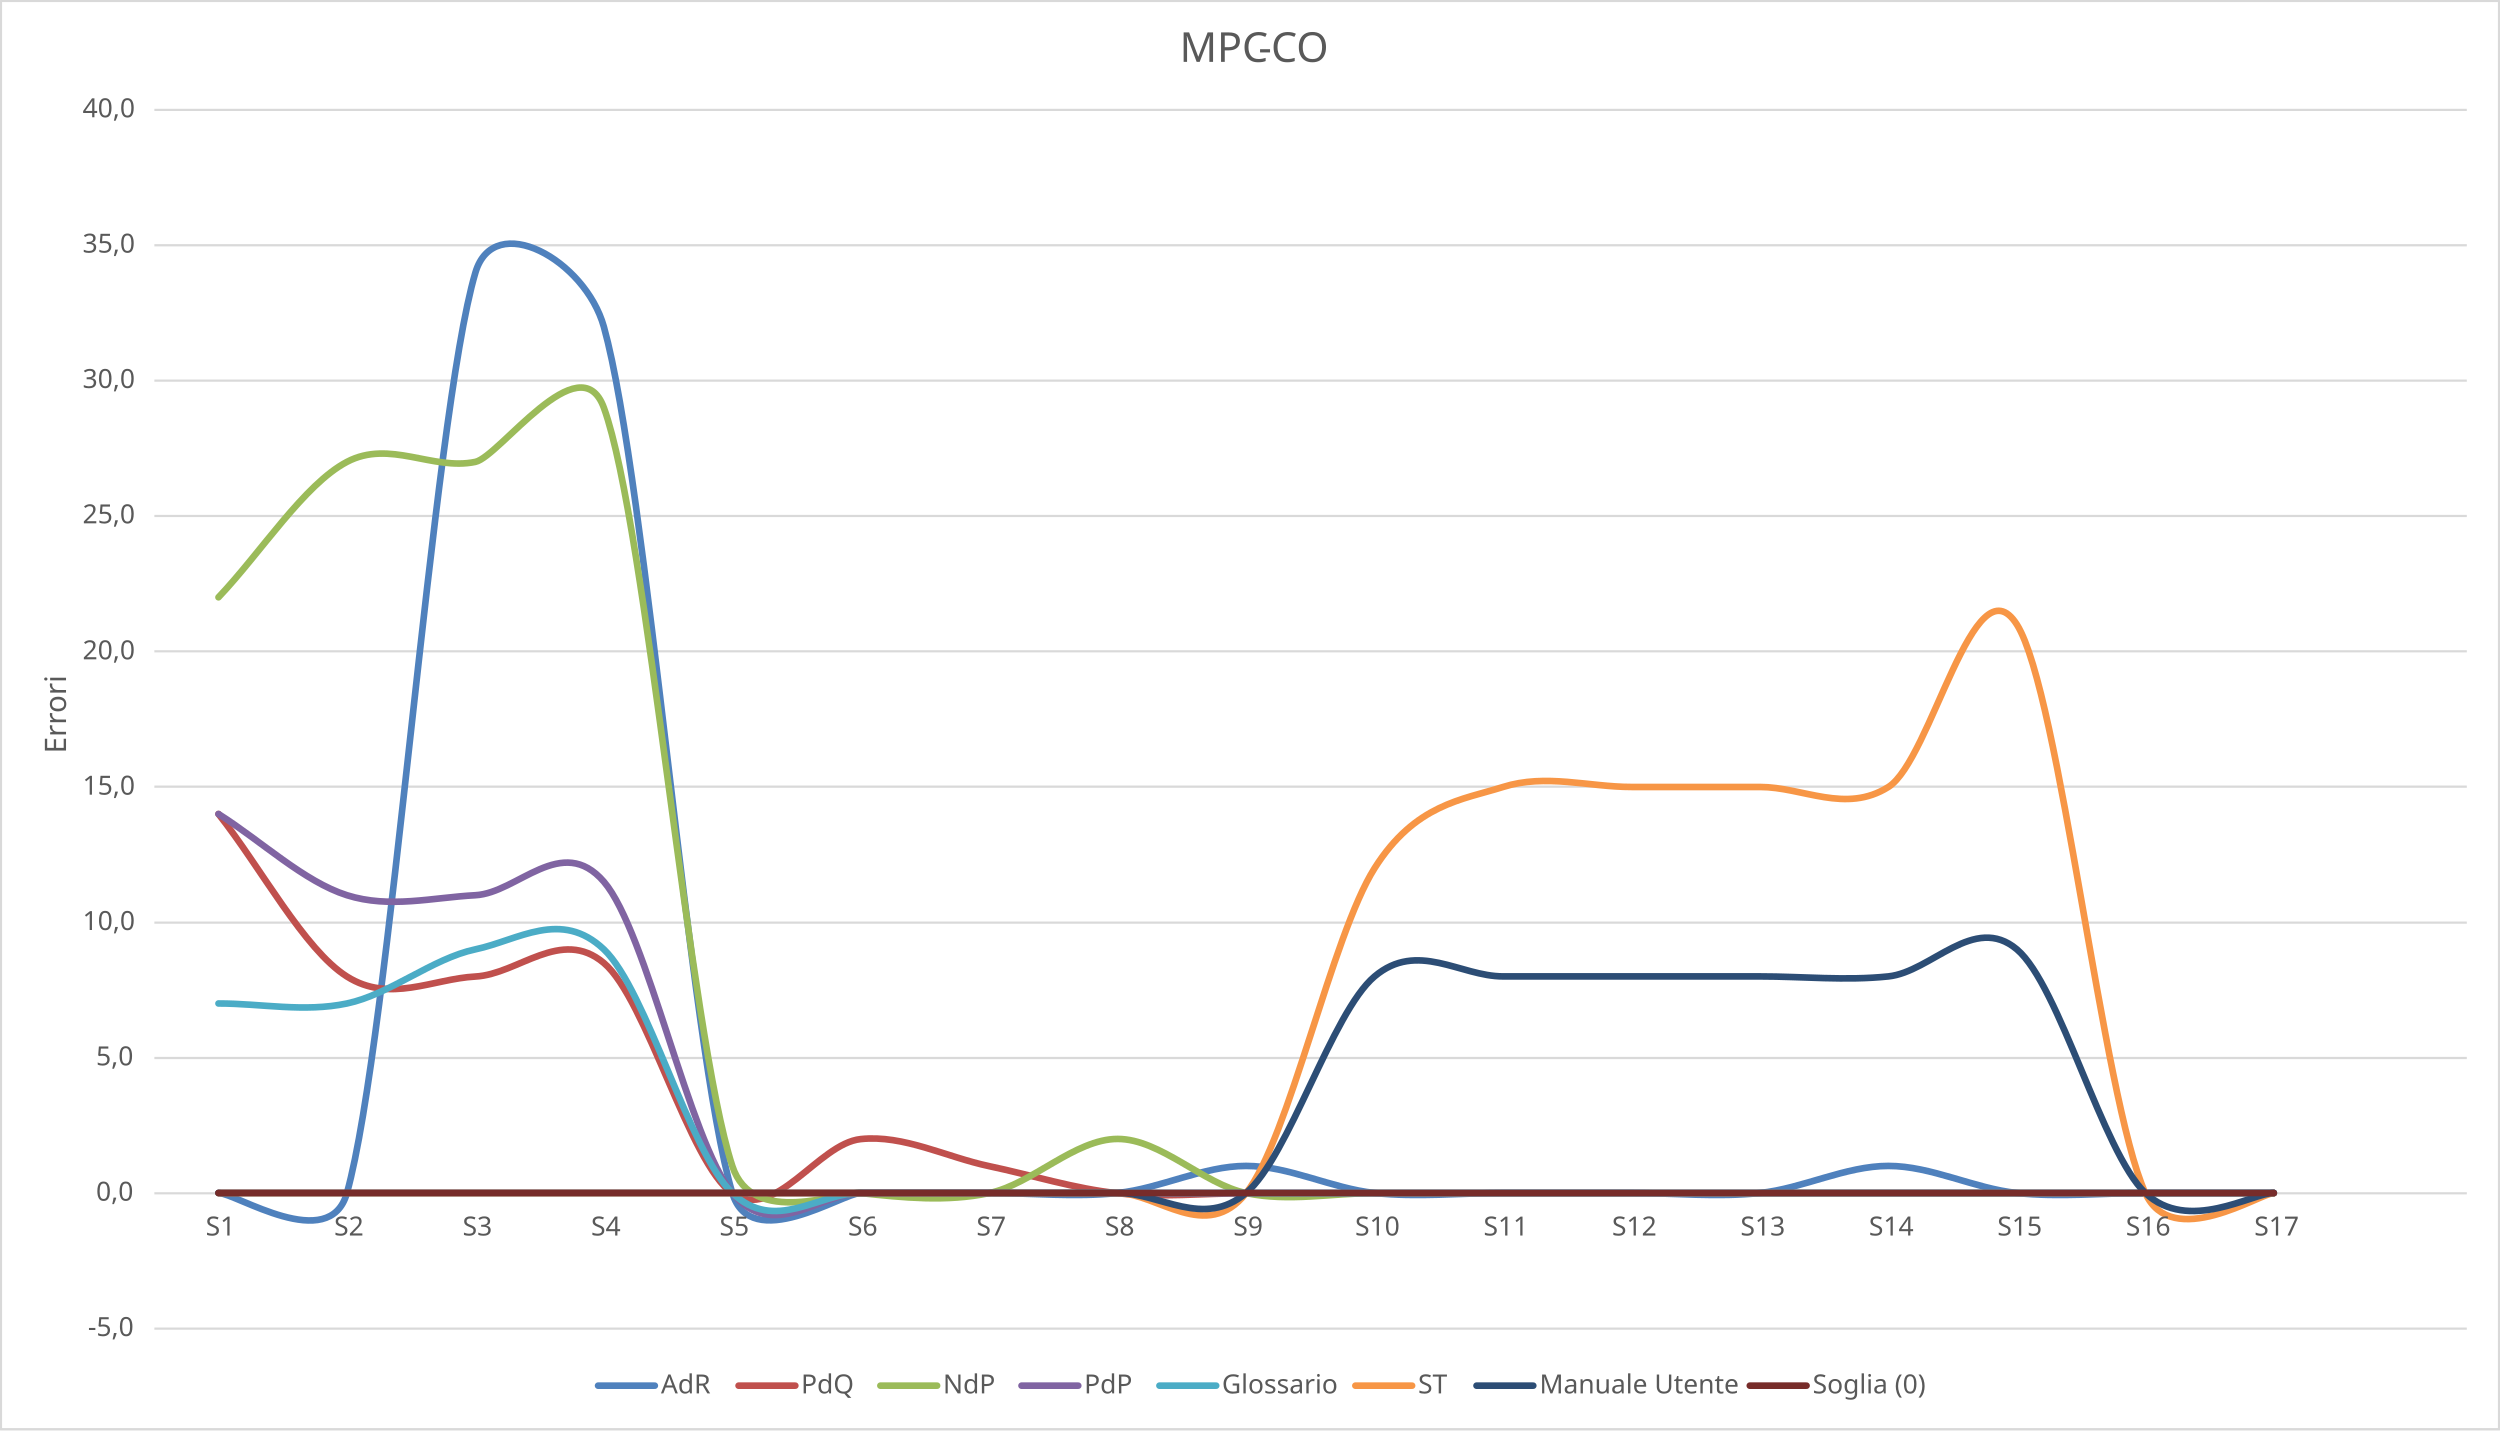
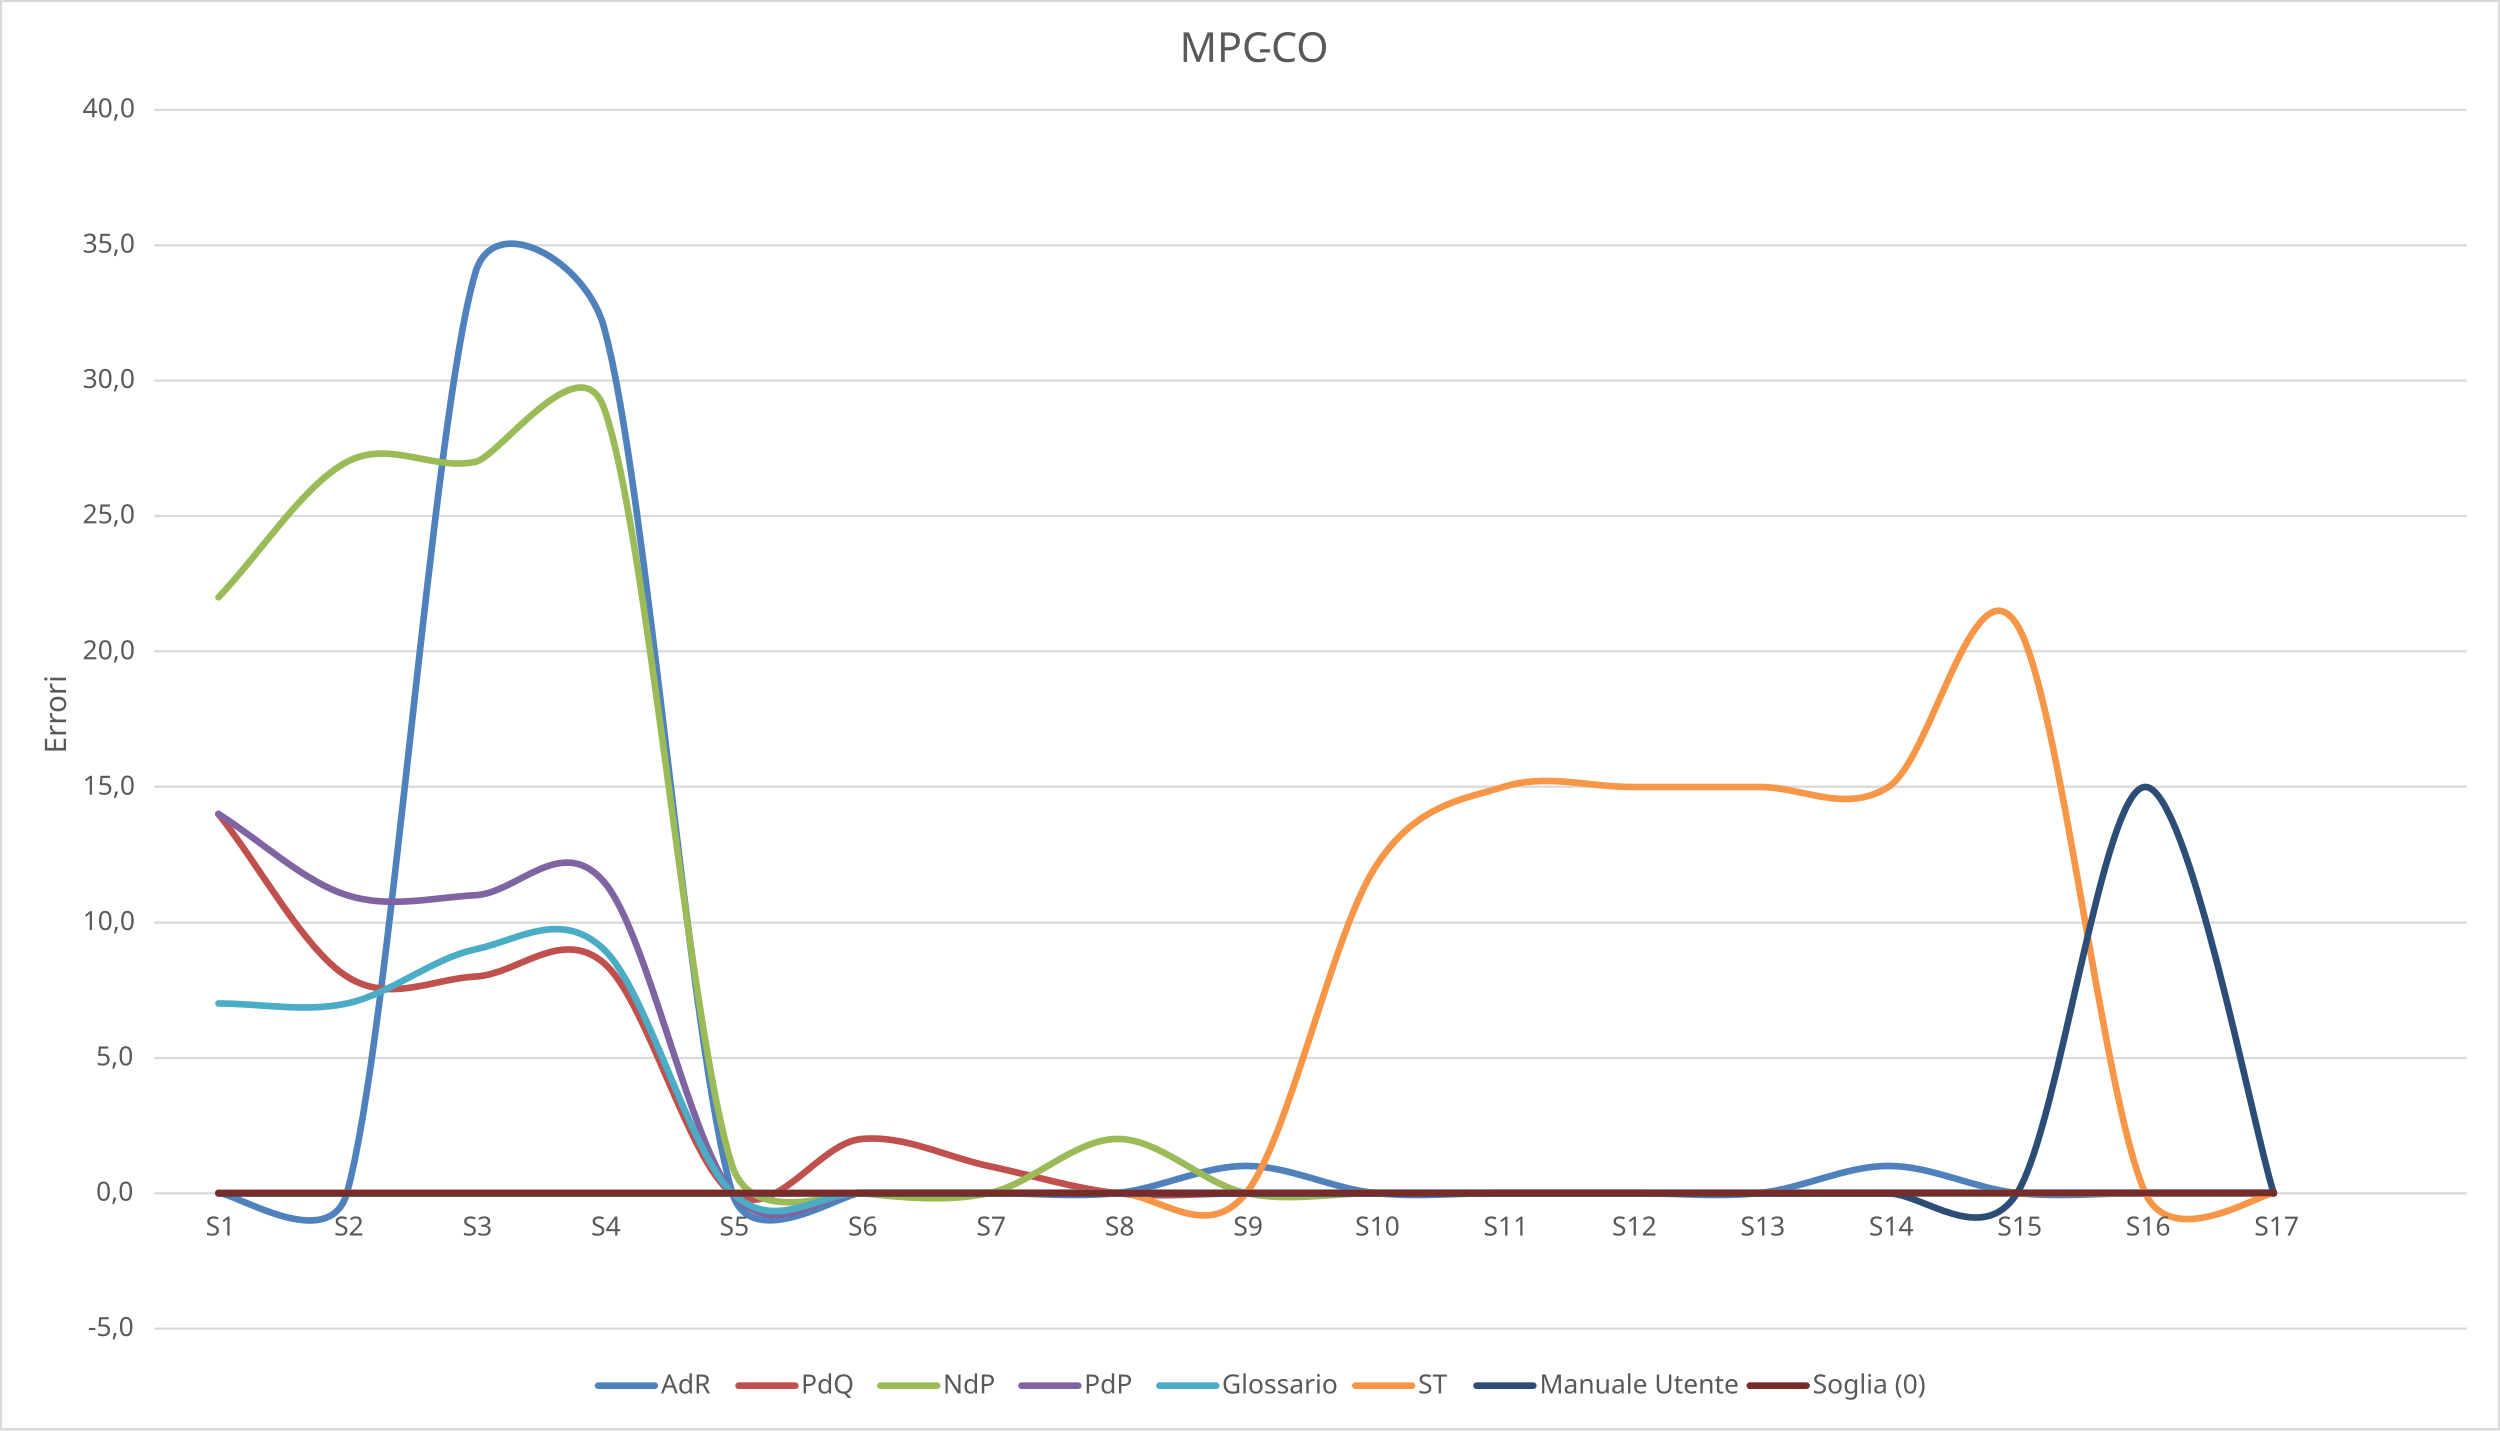
<svg xmlns="http://www.w3.org/2000/svg" width="3879" height="2219" xml:space="preserve" overflow="hidden">
  <defs>
    <clipPath id="clip0">
      <rect x="1100" y="1450" width="3879" height="2219" />
    </clipPath>
  </defs>
  <g clip-path="url(#clip0)" transform="translate(-1100 -1450)">
    <rect x="1101" y="1451" width="3876" height="2216" fill="#FFFFFF" />
    <g>
      <path d="M1339.5 3511.5 4927.5 3511.5M1339.5 3091.6 4927.5 3091.6M1339.5 2881.59 4927.5 2881.59M1339.5 2670.59 4927.5 2670.59M1339.5 2460.58 4927.5 2460.58M1339.5 2250.57 4927.5 2250.57M1339.5 2040.57 4927.5 2040.57M1339.5 1830.56 4927.5 1830.56M1339.5 1620.5 4927.5 1620.5" stroke="#D9D9D9" stroke-width="3.438" stroke-linejoin="round" stroke-miterlimit="10" fill="none" />
    </g>
    <g>
      <path d="M1339.5 3301.5 4927.5 3301.5" stroke="#D9D9D9" stroke-width="3.438" stroke-linejoin="round" stroke-miterlimit="10" fill="none" fill-rule="evenodd" />
    </g>
    <g>
      <path d="M1439 3301.05C1465.78 3301.05 1611.53 3397 1638.31 3301.05 1704.75 3063.04 1771.19 2097.01 1837.62 1873.01 1866.69 1775 2007.87 1852.88 2036.94 1957.01 2103.37 2195.02 2169.81 3077.04 2236.25 3301.05 2264.58 3396.56 2407.24 3301.05 2435.56 3301.05 2502 3301.05 2568.44 3301.05 2634.88 3301.05 2701.31 3301.05 2767.75 3308.05 2834.19 3301.05 2900.62 3294.05 2967.06 3259.05 3033.5 3259.05 3099.94 3259.05 3166.37 3294.05 3232.81 3301.05 3299.25 3308.05 3365.69 3301.05 3432.12 3301.05 3498.56 3301.05 3565 3301.05 3631.44 3301.05 3697.87 3301.05 3764.31 3308.05 3830.75 3301.05 3897.19 3294.05 3963.62 3259.05 4030.06 3259.05 4096.5 3259.05 4162.94 3294.05 4229.37 3301.05 4295.81 3308.05 4362.25 3301.05 4428.69 3301.05 4495.12 3301.05 4594.78 3301.05 4628 3301.05" stroke="#4F81BD" stroke-width="10.312" stroke-linecap="round" stroke-linejoin="round" stroke-miterlimit="10" fill="none" />
    </g>
    <g>
      <path d="M1439 2713C1505.44 2797.07 1571.87 2923.17 1638.31 2965.2 1704.75 3007.23 1771.19 2968.7 1837.62 2965.2 1904.06 2961.7 1970.5 2888.14 2036.94 2944.18 2103.37 3000.23 2169.81 3255.93 2236.25 3301.46 2302.69 3347 2369.12 3224.4 2435.56 3217.4 2502 3210.39 2568.44 3245.42 2634.88 3259.43 2701.31 3273.44 2767.75 3294.46 2834.19 3301.46 2900.62 3308.47 2967.06 3301.46 3033.5 3301.46 3099.94 3301.46 3166.37 3301.46 3232.81 3301.46 3299.25 3301.46 3365.69 3301.46 3432.12 3301.46 3498.56 3301.46 3565 3301.46 3631.44 3301.46 3697.87 3301.46 3764.31 3301.46 3830.75 3301.46 3897.19 3301.46 3963.62 3301.46 4030.06 3301.46 4096.5 3301.46 4162.94 3301.46 4229.37 3301.46 4295.81 3301.46 4362.25 3301.46 4428.69 3301.46 4495.12 3301.46 4594.78 3301.46 4628 3301.46" stroke="#C0504D" stroke-width="10.312" stroke-linecap="round" stroke-linejoin="round" stroke-miterlimit="10" fill="none" />
    </g>
    <g>
      <path d="M1439 2376.75C1505.44 2306.72 1571.87 2201.67 1638.31 2166.65 1704.75 2131.63 1771.19 2180.66 1837.62 2166.65 1874.7 2158.83 1999.86 1981 2036.94 2082.61 2103.37 2264.7 2169.81 3056.09 2236.25 3259.19 2267.92 3356 2403.89 3297.87 2435.56 3301.21 2502 3308.22 2568.44 3315.22 2634.88 3301.21 2701.31 3287.21 2767.75 3217.17 2834.19 3217.17 2900.62 3217.17 2967.06 3287.21 3033.5 3301.21 3099.94 3315.22 3166.37 3301.21 3232.81 3301.21 3299.25 3301.21 3365.69 3301.21 3432.12 3301.21 3498.56 3301.21 3565 3301.21 3631.44 3301.21 3697.87 3301.21 3764.31 3301.21 3830.75 3301.21 3897.19 3301.21 3963.62 3301.21 4030.06 3301.21 4096.5 3301.21 4162.94 3301.21 4229.37 3301.21 4295.81 3301.21 4362.25 3301.21 4428.69 3301.21 4495.12 3301.21 4594.78 3301.21 4628 3301.21" stroke="#9BBB59" stroke-width="10.312" stroke-linecap="round" stroke-linejoin="round" stroke-miterlimit="10" fill="none" />
    </g>
    <g>
      <path d="M1439 2713C1505.44 2755.01 1571.87 2818.02 1638.31 2839.03 1704.75 2860.03 1771.19 2842.53 1837.62 2839.03 1903.07 2835.58 1971.49 2742.15 2036.94 2818.02 2103.37 2895.04 2169.81 3220.62 2236.25 3301.14 2299.67 3378 2372.14 3301.14 2435.56 3301.14 2502 3301.14 2568.44 3301.14 2634.88 3301.14 2701.31 3301.14 2767.75 3301.14 2834.19 3301.14 2900.62 3301.14 2967.06 3301.14 3033.5 3301.14 3099.94 3301.14 3166.37 3301.14 3232.81 3301.14 3299.25 3301.14 3365.69 3301.14 3432.12 3301.14 3498.56 3301.14 3565 3301.14 3631.44 3301.14 3697.87 3301.14 3764.31 3301.14 3830.75 3301.14 3897.19 3301.14 3963.62 3301.14 4030.06 3301.14 4096.5 3301.14 4162.94 3301.14 4229.37 3301.14 4295.81 3301.14 4362.25 3301.14 4428.69 3301.14 4495.12 3301.14 4594.78 3301.14 4628 3301.14" stroke="#8064A2" stroke-width="10.312" stroke-linecap="round" stroke-linejoin="round" stroke-miterlimit="10" fill="none" />
    </g>
    <g>
      <path d="M1439 3007C1505.44 3007 1571.87 3021 1638.31 3007 1704.75 2993 1771.19 2937 1837.62 2923 1904.06 2909 1970.5 2860 2036.94 2923 2103.37 2986 2169.81 3238 2236.25 3301 2302.69 3364 2369.12 3301 2435.56 3301 2502 3301 2568.44 3301 2634.88 3301 2701.31 3301 2767.75 3301 2834.19 3301 2900.62 3301 2967.06 3301 3033.5 3301 3099.94 3301 3166.37 3301 3232.81 3301 3299.25 3301 3365.69 3301 3432.12 3301 3498.56 3301 3565 3301 3631.44 3301 3697.87 3301 3764.31 3301 3830.75 3301 3897.19 3301 3963.62 3301 4030.06 3301 4096.5 3301 4162.94 3301 4229.37 3301 4295.81 3301 4362.25 3301 4428.69 3301 4495.12 3301 4594.78 3301 4628 3301" stroke="#4BACC6" stroke-width="10.312" stroke-linecap="round" stroke-linejoin="round" stroke-miterlimit="10" fill="none" />
    </g>
    <g>
      <path d="M1439 3301.2C1505.44 3301.2 1571.87 3301.2 1638.31 3301.2 1704.75 3301.2 1771.19 3301.2 1837.62 3301.2 1904.06 3301.2 1970.5 3301.2 2036.94 3301.2 2103.37 3301.2 2169.81 3301.2 2236.25 3301.2 2302.69 3301.2 2369.12 3301.2 2435.56 3301.2 2502 3301.2 2568.44 3301.2 2634.88 3301.2 2701.31 3301.2 2767.75 3301.2 2834.19 3301.2 2895.99 3301.2 2971.69 3379.36 3033.5 3301.2 3099.94 3217.18 3166.37 2902.12 3232.81 2797.1 3295.84 2697.46 3369.1 2691 3432.12 2671.07 3498.56 2650.07 3565 2671.07 3631.44 2671.07 3697.87 2671.07 3764.31 2671.07 3830.75 2671.07 3897.19 2671.07 3963.62 2713.08 4030.06 2671.07 4096.5 2629.06 4162.94 2314 4229.37 2419.02 4295.81 2524.04 4362.25 3154.17 4428.69 3301.2 4469.72 3392 4607.48 3301.2 4628 3301.2" stroke="#F79646" stroke-width="10.312" stroke-linecap="round" stroke-linejoin="round" stroke-miterlimit="10" fill="none" />
    </g>
    <g>
-       <path d="M1439 3301C1505.44 3301 1571.87 3301 1638.31 3301 1704.75 3301 1771.19 3301 1837.62 3301 1904.06 3301 1970.5 3301 2036.94 3301 2103.37 3301 2169.81 3301 2236.25 3301 2302.69 3301 2369.12 3301 2435.56 3301 2502 3301 2568.44 3301 2634.88 3301 2701.31 3301 2767.75 3301 2834.19 3301 2900.62 3301 2967.06 3357 3033.5 3301 3099.94 3245 3166.37 3021 3232.81 2965 3299.25 2909 3365.69 2965 3432.12 2965 3498.56 2965 3565 2965 3631.44 2965 3697.87 2965 3764.31 2965 3830.75 2965 3897.19 2965 3963.62 2972 4030.06 2965 4096.5 2958 4162.94 2867 4229.37 2923 4295.81 2979 4362.25 3238 4428.69 3301 4495.12 3364 4594.78 3301 4628 3301" stroke="#2C4D75" stroke-width="10.312" stroke-linecap="round" stroke-linejoin="round" stroke-miterlimit="10" fill="none" />
+       <path d="M1439 3301.71C1505.44 3301.71 1571.87 3301.71 1638.31 3301.71 1704.75 3301.71 1771.19 3301.71 1837.62 3301.71 1904.06 3301.71 1970.5 3301.71 2036.94 3301.71 2103.37 3301.71 2169.81 3301.71 2236.25 3301.71 2302.69 3301.71 2369.12 3301.71 2435.56 3301.71 2502 3301.71 2568.44 3301.71 2634.88 3301.71 2701.31 3301.71 2767.75 3301.71 2834.19 3301.71 2900.62 3301.71 2967.06 3301.71 3033.5 3301.71 3099.94 3301.71 3166.37 3301.71 3232.81 3301.71 3299.25 3301.71 3365.69 3301.71 3432.12 3301.71 3498.56 3301.71 3565 3301.71 3631.44 3301.71 3697.87 3301.71 3764.31 3301.71 3830.75 3301.71 3897.19 3301.71 3963.62 3301.71 4030.06 3301.71 4083.33 3301.71 4176.1 3386 4229.37 3301.71 4295.81 3196.59 4362.25 2671 4428.69 2671 4495.12 2671 4594.78 3196.59 4628 3301.71" stroke="#2C4D75" stroke-width="10.312" stroke-linecap="round" stroke-linejoin="round" stroke-miterlimit="10" fill="none" />
    </g>
    <g>
      <path d="M1439 3301 1638.05 3301 1838.06 3301 2037.07 3301 2236.07 3301 2436.08 3301 2635.09 3301 2834.09 3301 3033.1 3301 3233.11 3301 3432.11 3301 3631.12 3301 3831.13 3301 4030.13 3301 4229.14 3301 4429.15 3301 4628 3301" stroke="#772C2A" stroke-width="10.312" stroke-linecap="round" stroke-linejoin="round" stroke-miterlimit="10" fill="none" />
    </g>
    <g>
      <text fill="#595959" font-family="Calibri,Calibri_MSFontService,sans-serif" font-weight="400" font-size="41" transform="matrix(1 0 0 1 1236.4 3523)">-5,0</text>
    </g>
    <g>
      <text fill="#595959" font-family="Calibri,Calibri_MSFontService,sans-serif" font-weight="400" font-size="41" transform="matrix(1 0 0 1 1249.03 3313)">0,0</text>
    </g>
    <g>
      <text fill="#595959" font-family="Calibri,Calibri_MSFontService,sans-serif" font-weight="400" font-size="41" transform="matrix(1 0 0 1 1249.03 3103)">5,0</text>
    </g>
    <g>
      <text fill="#595959" font-family="Calibri,Calibri_MSFontService,sans-serif" font-weight="400" font-size="41" transform="matrix(1 0 0 1 1228.13 2893)">10,0</text>
    </g>
    <g>
      <text fill="#595959" font-family="Calibri,Calibri_MSFontService,sans-serif" font-weight="400" font-size="41" transform="matrix(1 0 0 1 1228.13 2683)">15,0</text>
    </g>
    <g>
      <text fill="#595959" font-family="Calibri,Calibri_MSFontService,sans-serif" font-weight="400" font-size="41" transform="matrix(1 0 0 1 1228.13 2473)">20,0</text>
    </g>
    <g>
      <text fill="#595959" font-family="Calibri,Calibri_MSFontService,sans-serif" font-weight="400" font-size="41" transform="matrix(1 0 0 1 1228.13 2262)">25,0</text>
    </g>
    <g>
      <text fill="#595959" font-family="Calibri,Calibri_MSFontService,sans-serif" font-weight="400" font-size="41" transform="matrix(1 0 0 1 1228.13 2052)">30,0</text>
    </g>
    <g>
      <text fill="#595959" font-family="Calibri,Calibri_MSFontService,sans-serif" font-weight="400" font-size="41" transform="matrix(1 0 0 1 1228.13 1842)">35,0</text>
    </g>
    <g>
      <text fill="#595959" font-family="Calibri,Calibri_MSFontService,sans-serif" font-weight="400" font-size="41" transform="matrix(1 0 0 1 1228.13 1632)">40,0</text>
    </g>
    <g>
      <text fill="#595959" font-family="Calibri,Calibri_MSFontService,sans-serif" font-weight="400" font-size="41" transform="matrix(1 0 0 1 1419.12 3367)">S1</text>
    </g>
    <g>
      <text fill="#595959" font-family="Calibri,Calibri_MSFontService,sans-serif" font-weight="400" font-size="41" transform="matrix(1 0 0 1 1618.43 3367)">S2</text>
    </g>
    <g>
      <text fill="#595959" font-family="Calibri,Calibri_MSFontService,sans-serif" font-weight="400" font-size="41" transform="matrix(1 0 0 1 1817.75 3367)">S3</text>
    </g>
    <g>
      <text fill="#595959" font-family="Calibri,Calibri_MSFontService,sans-serif" font-weight="400" font-size="41" transform="matrix(1 0 0 1 2017.07 3367)">S4</text>
    </g>
    <g>
      <text fill="#595959" font-family="Calibri,Calibri_MSFontService,sans-serif" font-weight="400" font-size="41" transform="matrix(1 0 0 1 2216.38 3367)">S5</text>
    </g>
    <g>
      <text fill="#595959" font-family="Calibri,Calibri_MSFontService,sans-serif" font-weight="400" font-size="41" transform="matrix(1 0 0 1 2415.7 3367)">S6</text>
    </g>
    <g>
      <text fill="#595959" font-family="Calibri,Calibri_MSFontService,sans-serif" font-weight="400" font-size="41" transform="matrix(1 0 0 1 2615.02 3367)">S7</text>
    </g>
    <g>
      <text fill="#595959" font-family="Calibri,Calibri_MSFontService,sans-serif" font-weight="400" font-size="41" transform="matrix(1 0 0 1 2814.33 3367)">S8</text>
    </g>
    <g>
      <text fill="#595959" font-family="Calibri,Calibri_MSFontService,sans-serif" font-weight="400" font-size="41" transform="matrix(1 0 0 1 3013.65 3367)">S9</text>
    </g>
    <g>
      <text fill="#595959" font-family="Calibri,Calibri_MSFontService,sans-serif" font-weight="400" font-size="41" transform="matrix(1 0 0 1 3202.52 3367)">S10</text>
    </g>
    <g>
      <text fill="#595959" font-family="Calibri,Calibri_MSFontService,sans-serif" font-weight="400" font-size="41" transform="matrix(1 0 0 1 3401.83 3367)">S11</text>
    </g>
    <g>
      <text fill="#595959" font-family="Calibri,Calibri_MSFontService,sans-serif" font-weight="400" font-size="41" transform="matrix(1 0 0 1 3601.15 3367)">S12</text>
    </g>
    <g>
      <text fill="#595959" font-family="Calibri,Calibri_MSFontService,sans-serif" font-weight="400" font-size="41" transform="matrix(1 0 0 1 3800.47 3367)">S13</text>
    </g>
    <g>
      <text fill="#595959" font-family="Calibri,Calibri_MSFontService,sans-serif" font-weight="400" font-size="41" transform="matrix(1 0 0 1 3999.78 3367)">S14</text>
    </g>
    <g>
      <text fill="#595959" font-family="Calibri,Calibri_MSFontService,sans-serif" font-weight="400" font-size="41" transform="matrix(1 0 0 1 4199.1 3367)">S15</text>
    </g>
    <g>
      <text fill="#595959" font-family="Calibri,Calibri_MSFontService,sans-serif" font-weight="400" font-size="41" transform="matrix(1 0 0 1 4398.42 3367)">S16</text>
    </g>
    <g>
      <text fill="#595959" font-family="Calibri,Calibri_MSFontService,sans-serif" font-weight="400" font-size="41" transform="matrix(1 0 0 1 4597.73 3367)">S17</text>
    </g>
    <g>
      <text fill="#595959" font-family="Calibri,Calibri_MSFontService,sans-serif" font-weight="400" font-size="46" transform="matrix(6.12323e-17 -1 1 6.12323e-17 1202.44 2619)">Errori</text>
    </g>
    <g>
      <text fill="#595959" font-family="Calibri,Calibri_MSFontService,sans-serif" font-weight="400" font-size="64" transform="matrix(1 0 0 1 2930.33 1546)">MPC</text>
    </g>
    <g>
      <text fill="#595959" font-family="Calibri,Calibri_MSFontService,sans-serif" font-weight="400" font-size="64" transform="matrix(1 0 0 1 3052.55 1546)">-</text>
    </g>
    <g>
      <text fill="#595959" font-family="Calibri,Calibri_MSFontService,sans-serif" font-weight="400" font-size="64" transform="matrix(1 0 0 1 3072.19 1546)">CO</text>
    </g>
    <g>
      <path d="M2028 3600 2116 3600" stroke="#4F81BD" stroke-width="10.312" stroke-linecap="round" stroke-linejoin="round" stroke-miterlimit="10" fill="none" fill-rule="evenodd" />
    </g>
    <g>
      <text fill="#595959" font-family="Calibri,Calibri_MSFontService,sans-serif" font-weight="400" font-size="41" transform="matrix(1 0 0 1 2125.54 3612)">AdR</text>
    </g>
    <g>
      <path d="M2246 3600 2334 3600" stroke="#C0504D" stroke-width="10.312" stroke-linecap="round" stroke-linejoin="round" stroke-miterlimit="10" fill="none" fill-rule="evenodd" />
    </g>
    <g>
      <text fill="#595959" font-family="Calibri,Calibri_MSFontService,sans-serif" font-weight="400" font-size="41" transform="matrix(1 0 0 1 2342.93 3612)">PdQ</text>
    </g>
    <g>
      <path d="M2466 3600 2554 3600" stroke="#9BBB59" stroke-width="10.312" stroke-linecap="round" stroke-linejoin="round" stroke-miterlimit="10" fill="none" fill-rule="evenodd" />
    </g>
    <g>
      <text fill="#595959" font-family="Calibri,Calibri_MSFontService,sans-serif" font-weight="400" font-size="41" transform="matrix(1 0 0 1 2563.12 3612)">NdP</text>
    </g>
    <g>
      <path d="M2685 3600 2773 3600" stroke="#8064A2" stroke-width="10.312" stroke-linecap="round" stroke-linejoin="round" stroke-miterlimit="10" fill="none" fill-rule="evenodd" />
    </g>
    <g>
      <text fill="#595959" font-family="Calibri,Calibri_MSFontService,sans-serif" font-weight="400" font-size="41" transform="matrix(1 0 0 1 2782.18 3612)">PdP</text>
    </g>
    <g>
      <path d="M2899 3600 2987 3600" stroke="#4BACC6" stroke-width="10.312" stroke-linecap="round" stroke-linejoin="round" stroke-miterlimit="10" fill="none" fill-rule="evenodd" />
    </g>
    <g>
      <text fill="#595959" font-family="Calibri,Calibri_MSFontService,sans-serif" font-weight="400" font-size="41" transform="matrix(1 0 0 1 2995.93 3612)">Glossario</text>
    </g>
    <g>
      <path d="M3203 3600 3291 3600" stroke="#F79646" stroke-width="10.312" stroke-linecap="round" stroke-linejoin="round" stroke-miterlimit="10" fill="none" fill-rule="evenodd" />
    </g>
    <g>
      <text fill="#595959" font-family="Calibri,Calibri_MSFontService,sans-serif" font-weight="400" font-size="41" transform="matrix(1 0 0 1 3300.24 3612)">ST</text>
    </g>
    <g>
      <path d="M3391 3600 3479 3600" stroke="#2C4D75" stroke-width="10.312" stroke-linecap="round" stroke-linejoin="round" stroke-miterlimit="10" fill="none" fill-rule="evenodd" />
    </g>
    <g>
      <text fill="#595959" font-family="Calibri,Calibri_MSFontService,sans-serif" font-weight="400" font-size="41" transform="matrix(1 0 0 1 3488.73 3612)">Manuale Utente</text>
    </g>
    <g>
      <path d="M3815 3600 3903 3600" stroke="#772C2A" stroke-width="10.312" stroke-linecap="round" stroke-linejoin="round" stroke-miterlimit="10" fill="none" fill-rule="evenodd" />
    </g>
    <g>
      <text fill="#595959" font-family="Calibri,Calibri_MSFontService,sans-serif" font-weight="400" font-size="41" transform="matrix(1 0 0 1 3912.49 3612)">Soglia (0)</text>
    </g>
    <rect x="1101.5" y="1451.5" width="3876" height="2216" stroke="#D9D9D9" stroke-width="3.438" stroke-linejoin="round" stroke-miterlimit="10" fill="none" />
  </g>
</svg>
